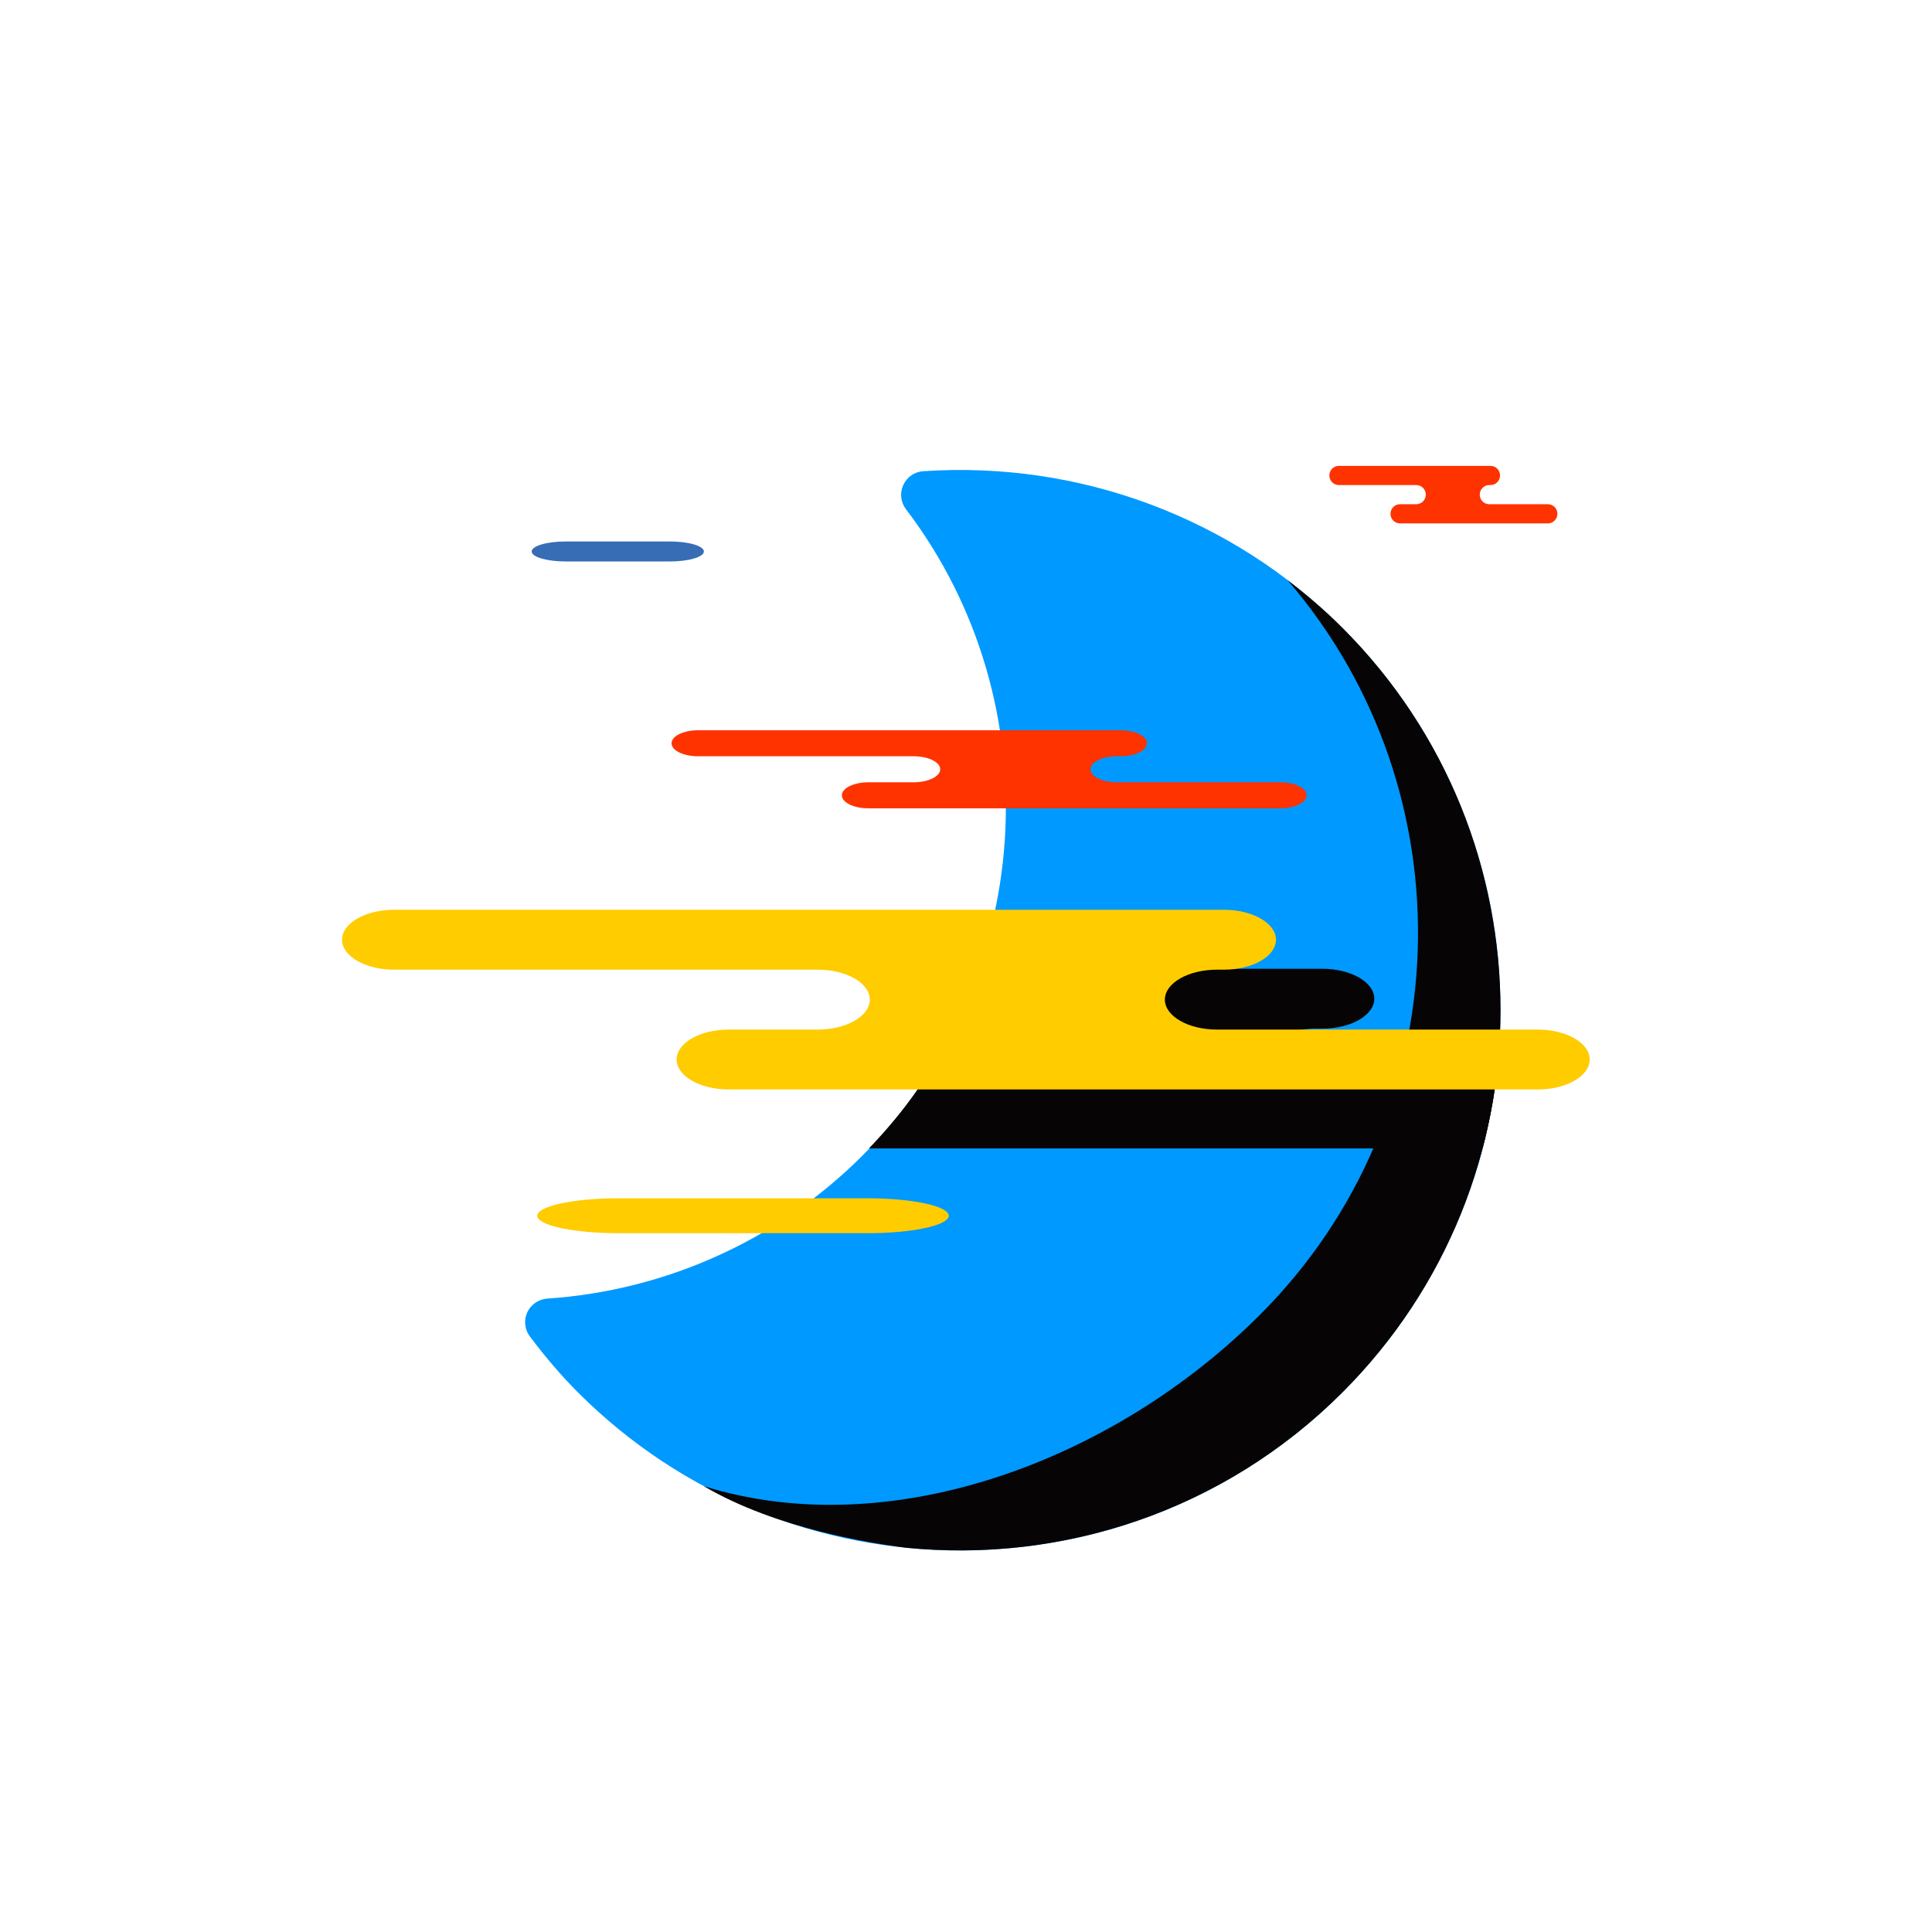
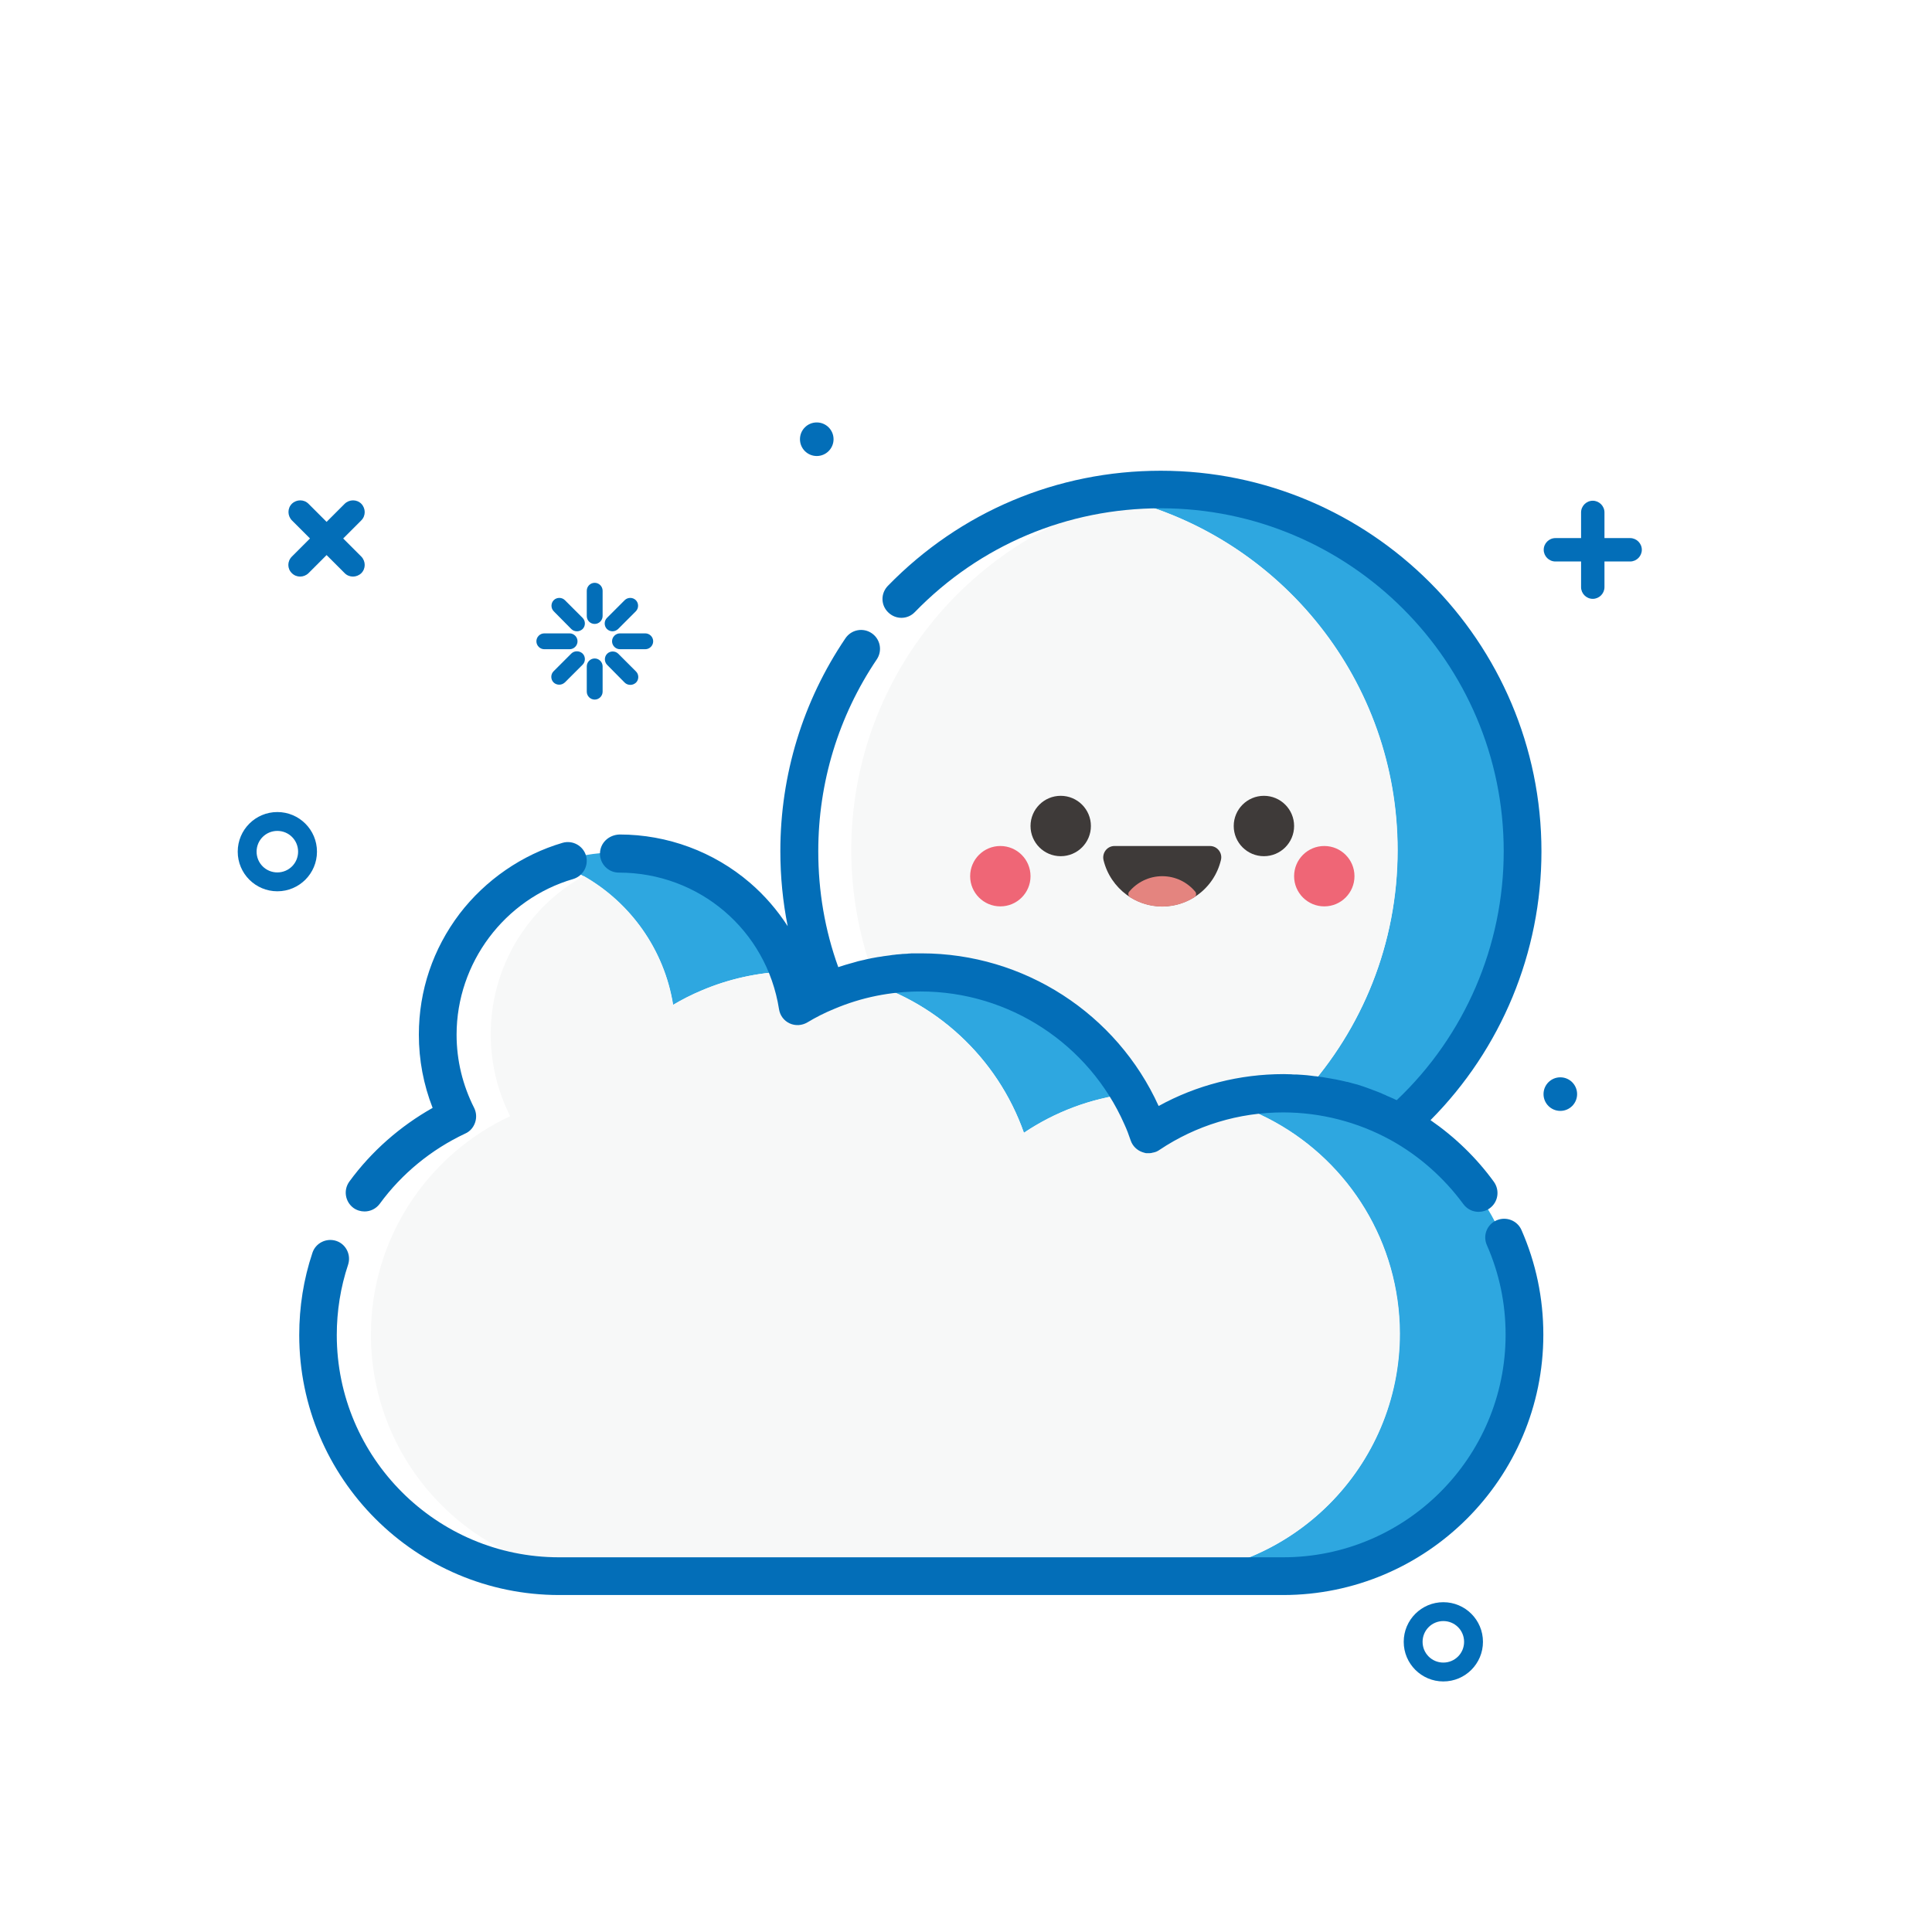
- <svg xmlns="http://www.w3.org/2000/svg" t="1685949500559" class="icon" viewBox="0 0 1024 1024" version="1.1" p-id="35745" width="16" height="16">
-   <path d="M711.512 332.786c111.723 111.716 111.723 293.496 0 405.208-111.701 111.716-293.491 111.716-405.202 0-8.438-8.443-16.758-18.109-25.443-29.604a12.566 12.566 0 0 1-1.421-12.781 12.646 12.646 0 0 1 10.569-7.318c63.169-4.278 122.474-31.159 166.969-75.665 91.875-91.875 101.863-239.233 23.195-342.743a12.489 12.489 0 0 1-1.433-12.776 12.442 12.442 0 0 1 10.57-7.351c82.823-5.605 163.837 24.661 222.196 83.03" fill="#0099FF" p-id="35746" />
-   <path d="M711.512 332.786c-9.106-9.122-18.836-17.468-28.976-25.18 96.696 112.443 91.854 282.678-14.701 389.235-77.884 77.889-196.257 121.565-294.762 90.863 38.371 22.693 90.045 30.427 106.804 32.59 82.737 8.354 168.4-19.066 231.635-82.3 111.722-111.712 111.722-293.492 0-405.208" fill="#060404" p-id="35747" />
-   <path d="M785.756 608.695c2.756-10.479 4.994-21.069 6.532-31.74H697.11c-15.24 0-27.598-7.109-27.598-15.882 0-8.762 12.356-15.87 27.598-15.87h3.682c15.24 0 27.607-7.108 27.607-15.87s-12.367-15.87-27.607-15.87H518.851c-4.197 12.2-9.504 24.045-15.521 35.599 5.919 2.906 9.763 7.187 9.763 12.013 0 8.52-11.699 15.419-26.337 15.807-7.749 11.177-16.555 21.77-26.198 31.815H662.82l122.936-0.002z" fill="#060404" p-id="35748" />
-   <path d="M459.803 653.621c23.775 0 43.063-4.146 43.063-9.246 0-5.112-19.288-9.256-43.063-9.256H327.814c-23.787 0-43.063 4.144-43.063 9.256 0 5.102 19.276 9.246 43.063 9.246h131.989z" fill="#FFCC00" p-id="35749" />
-   <path d="M355.056 297.591c9.946 0 18.018-2.368 18.018-5.301 0-2.927-8.071-5.3-18.018-5.3H299.82c-9.944 0-18.018 2.373-18.018 5.3 0 2.934 8.072 5.301 18.018 5.301h55.236z" fill="#366DB5" p-id="35750" />
-   <path d="M553.627 387.049h40.242c7.771 0 14.058 3.089 14.058 6.889 0 3.816-6.286 6.905-14.058 6.905h-1.873c-7.749 0-14.046 3.083-14.046 6.899 0 3.8 6.297 6.889 14.046 6.889h86.525c7.761 0 14.046 3.094 14.046 6.898 0 3.811-6.285 6.9-14.046 6.9H460.256c-7.75 0-14.046-3.089-14.046-6.9 0-3.805 6.296-6.898 14.046-6.898h24.022c7.749 0 14.058-3.089 14.058-6.889 0-3.816-6.309-6.899-14.058-6.899H369.994c-7.76 0-14.056-3.089-14.056-6.905 0-3.8 6.296-6.889 14.056-6.889h183.633zM775.563 246.923h14.455c2.776 0 5.037 2.282 5.037 5.086 0 2.809-2.261 5.08-5.037 5.08h-0.678c-2.788 0-5.038 2.271-5.038 5.08 0 2.81 2.25 5.08 5.038 5.08h31.072c2.787 0 5.036 2.271 5.036 5.08 0 2.81-2.249 5.081-5.036 5.081h-78.378c-2.788 0-5.049-2.271-5.049-5.081 0-2.809 2.261-5.08 5.049-5.08h8.621c2.788 0 5.048-2.271 5.048-5.08s-2.26-5.08-5.048-5.08h-41.04c-2.775 0-5.037-2.271-5.037-5.08 0-2.804 2.262-5.086 5.037-5.086H775.563z" fill="#FF3300" p-id="35751" />
-   <path d="M569.631 482.201h79.065c15.241 0 27.599 7.109 27.599 15.875 0 8.762-12.356 15.871-27.599 15.871h-3.681c-15.24 0-27.607 7.108-27.607 15.87 0 8.771 12.367 15.882 27.607 15.882h169.961c15.253 0 27.607 7.097 27.607 15.869 0 8.762-12.354 15.87-27.607 15.87h-428.75c-15.24 0-27.597-7.108-27.597-15.87 0-8.772 12.355-15.869 27.597-15.869h47.165c15.24 0 27.618-7.11 27.618-15.882 0-8.762-12.378-15.87-27.618-15.87H208.892c-15.241 0-27.597-7.109-27.597-15.871 0-8.767 12.355-15.875 27.597-15.875h360.739z" fill="#FFCC00" p-id="35752" />
+ <svg xmlns="http://www.w3.org/2000/svg" t="1685949693876" class="icon" viewBox="0 0 1024 1024" version="1.1" p-id="7584" width="16" height="16">
+   <path d="M486.9 514.8c-11.2 0-22.2 1.5-32.5 4.2 41.2 10.8 74.3 41.6 88.3 81.4 16.3-10.9 35.2-18.2 55.6-20.7-22-38.8-63.6-64.9-111.4-64.9zM326.9 451.8c-11.4 0-22.4 2-32.5 5.7 32.4 11.7 56.8 40.3 62.3 75.1 4.9-2.9 10-5.5 15.3-7.7 13.9-5.9 29.2-9.4 45.1-10-13.5-36.8-48.8-63.1-90.2-63.1zM740.6 594.6c-1.1-0.6-2.1-1.1-3.2-1.7 1.1 0.6 2.2 1.1 3.2 1.7 39.9-35.2 65.1-86.6 65.1-144 0-105.9-85.9-191.8-191.8-191.8-11.1 0-22 1-32.5 2.8 90.5 15.4 159.3 94.2 159.3 189.1 0 49.6-18.8 94.7-49.7 128.7-4-0.4-8.1-0.6-12.2-0.6-11.2 0-22.1 1.5-32.5 4.2 10.3 2.7 20.1 6.6 29.2 11.7 39.5 21.8 66.3 63.8 66.3 112.2 0 70.7-57.3 128-128 128h65c70.7 0 128-57.3 128-128 0.1-48.4-26.7-90.5-66.2-112.3z m-36.7-13.4c0.7 0.1 1.5 0.3 2.2 0.5-0.7-0.2-1.4-0.3-2.2-0.5z m-11.1-1.7c0.7 0.1 1.3 0.1 2 0.2-0.7 0-1.3-0.1-2-0.2z m3.8 0.5c0.6 0.1 1.2 0.2 1.9 0.3-0.7-0.1-1.3-0.2-1.9-0.3z m3.7 0.6c0.6 0.1 1.3 0.2 1.9 0.3-0.7-0.1-1.3-0.2-1.9-0.3z m36.1 11.8c-0.7-0.4-1.5-0.7-2.2-1.1 0.7 0.4 1.5 0.7 2.2 1.1z m-3.4-1.7c-0.7-0.3-1.4-0.7-2.1-1 0.6 0.4 1.3 0.7 2.1 1z m-3.4-1.5c-0.8-0.3-1.6-0.7-2.4-1 0.8 0.3 1.6 0.7 2.4 1z m-3.4-1.4c-1.1-0.4-2.2-0.9-3.3-1.3 1.1 0.5 2.2 0.9 3.3 1.3z m-4.5-1.7c-0.8-0.3-1.5-0.5-2.3-0.8 0.8 0.3 1.6 0.6 2.3 0.8z m-3.7-1.2c-0.7-0.2-1.3-0.4-2-0.6 0.7 0.1 1.3 0.4 2 0.6z m-3.6-1.1c-0.7-0.2-1.3-0.4-2-0.6 0.7 0.2 1.4 0.4 2 0.6z m-3.5-1c-0.8-0.2-1.7-0.4-2.5-0.6 0.8 0.2 1.6 0.4 2.5 0.6z" fill="#2EA7E0" p-id="7585" />
+   <path d="M675.6 594.6c-9.1-5-18.9-9-29.2-11.7 10.4-2.7 21.3-4.2 32.5-4.2 4.1 0 8.2 0.2 12.2 0.6 30.8-34 49.7-79.2 49.7-128.7 0-89.7-61.6-165-144.8-186-83.2 21-144.8 96.3-144.8 186 0 22.7 4 44.5 11.2 64.7-3.8-0.3-7.6-0.5-11.4-0.5-5 0-9.9 0.3-14.7 0.8 6.2 0.7 12.2 1.8 18.1 3.3 10.4-2.7 21.3-4.2 32.5-4.2 47.8 0 89.4 26.2 111.4 65-20.4 2.5-39.3 9.7-55.6 20.7-14-39.8-47.1-70.6-88.3-81.4-6 1.6-11.8 3.5-17.3 5.9-5.3 2.2-10.4 4.8-15.3 7.7-1-6.1-2.5-12.1-4.6-17.7-16 0.6-31.2 4.1-45.1 10-5.3 2.2-10.4 4.8-15.3 7.7-4.7-29.3-22.6-54.2-47.4-68.3-29.4 16.4-49.3 47.8-49.3 83.9 0 15.6 3.7 30.3 10.3 43.4-43.6 20.3-73.8 64.6-73.8 115.8 0 67.1 51.8 122.2 117.6 127.3H614c70.7 0 128-57.3 128-128-0.2-48.2-26.9-90.3-66.4-112.1z" fill="#F7F8F8" p-id="7586" />
+   <path d="M562.2 437.8m-16 0a16 16 0 1 0 32 0 16 16 0 1 0-32 0Z" fill="#3E3A39" p-id="7587" />
+   <path d="M530.2 464.4m-16 0a16 16 0 1 0 32 0 16 16 0 1 0-32 0Z" fill="#EF6676" p-id="7588" />
+   <path d="M701.9 464.4m-16 0a16 16 0 1 0 32 0 16 16 0 1 0-32 0Z" fill="#EF6676" p-id="7589" />
+   <path d="M669.9 437.8m-16 0a16 16 0 1 0 32 0 16 16 0 1 0-32 0Z" fill="#3E3A39" p-id="7590" />
+   <path d="M641.3 448.4h-50.6c-3.9 0-6.7 3.7-5.8 7.5 1.8 7.5 6.3 14 12.3 18.4 5.3 3.8 11.8 6.1 18.8 6.1s13.5-2.3 18.8-6.1c6.1-4.4 10.5-10.9 12.3-18.4 1-3.8-1.9-7.5-5.8-7.5z" fill="#3E3A39" p-id="7591" />
+   <path d="M616 464.4c-7 0-13.3 3.2-17.5 8.2-0.8 0.9-0.5 2.3 0.5 3 4.9 3.1 10.7 4.9 17 4.9s12.1-1.8 17-4.9c1-0.6 1.3-2 0.5-3-4.2-5-10.4-8.2-17.5-8.2z" fill="#E4847F" p-id="7592" />
+   <path d="M864 285.2h-13.6v-13.6c0-3.4-2.8-6.2-6.2-6.2s-6.2 2.8-6.2 6.2v13.6h-13.6c-3.4 0-6.2 2.8-6.2 6.2s2.8 6.2 6.2 6.2H838v13.6c0 3.4 2.8 6.2 6.2 6.2s6.2-2.8 6.2-6.2v-13.6H864c3.4 0 6.2-2.8 6.2-6.2s-2.8-6.2-6.2-6.2zM154.7 303.8c2.4 2.4 6.3 2.4 8.8 0l9.6-9.6 9.6 9.6c2.4 2.4 6.3 2.4 8.8 0 2.4-2.4 2.4-6.3 0-8.8l-9.6-9.6 9.6-9.6c2.4-2.4 2.4-6.3 0-8.8-2.4-2.4-6.3-2.4-8.8 0l-9.6 9.6-9.6-9.6c-2.4-2.4-6.3-2.4-8.8 0-2.4 2.4-2.4 6.3 0 8.8l9.6 9.6-9.6 9.6c-2.5 2.5-2.5 6.4 0 8.8zM765 849.2c-11.6 0-21 9.4-21 21s9.4 21 21 21 21-9.4 21-21-9.4-21-21-21z m0 32c-6.1 0-11-4.9-11-11s4.9-11 11-11 11 4.9 11 11-4.9 11-11 11zM168 451.4c0-11.6-9.4-21-21-21s-21 9.4-21 21 9.4 21 21 21 21-9.4 21-21z m-21 11c-6.1 0-11-4.9-11-11s4.9-11 11-11 11 4.9 11 11-4.9 11-11 11zM315.2 330.7c2.3 0 4.2-1.9 4.2-4.2v-13.4c0-2.3-1.9-4.2-4.2-4.2s-4.2 1.9-4.2 4.2v13.4c0 2.4 1.9 4.2 4.2 4.2zM315.2 370.8c2.3 0 4.2-1.9 4.2-4.2v-13.4c0-2.3-1.9-4.2-4.2-4.2s-4.2 1.9-4.2 4.2v13.4c0 2.3 1.9 4.2 4.2 4.2zM331.1 361.8c0.8 0.8 1.9 1.2 3 1.2s2.1-0.4 3-1.2c1.6-1.6 1.6-4.3 0-5.9l-9.4-9.4c-1.6-1.6-4.3-1.6-5.9 0-1.6 1.6-1.6 4.3 0 5.9l9.3 9.4zM302.8 333.4c0.8 0.8 1.9 1.2 3 1.2s2.1-0.4 3-1.2c1.6-1.6 1.6-4.3 0-5.9l-9.4-9.4c-1.6-1.6-4.3-1.6-5.9 0-1.6 1.6-1.6 4.3 0 5.9l9.3 9.4zM302.8 346.4l-9.4 9.4c-1.6 1.6-1.6 4.3 0 5.9 0.8 0.8 1.9 1.2 3 1.2s2.1-0.4 3-1.2l9.4-9.4c1.6-1.6 1.6-4.3 0-5.9-1.7-1.6-4.4-1.6-6 0zM324.6 334.6c1.1 0 2.1-0.4 3-1.2l9.4-9.4c1.6-1.6 1.6-4.3 0-5.9-1.6-1.6-4.3-1.6-5.9 0l-9.4 9.4c-1.6 1.6-1.6 4.3 0 5.9 0.8 0.8 1.9 1.2 2.9 1.2zM324.4 339.9c0 2.3 1.9 4.2 4.2 4.2H342c2.3 0 4.2-1.9 4.2-4.2 0-2.3-1.9-4.2-4.2-4.2h-13.4c-2.3 0-4.2 1.9-4.2 4.2zM288.5 344.1h13.4c2.3 0 4.2-1.9 4.2-4.2 0-2.3-1.9-4.2-4.2-4.2h-13.4c-2.3 0-4.2 1.9-4.2 4.2 0 2.3 1.9 4.2 4.2 4.2z" fill="#036EB8" p-id="7593" />
+   <path d="M432.9 232.8m-8.9 0a8.9 8.9 0 1 0 17.8 0 8.9 8.9 0 1 0-17.8 0Z" fill="#036EB8" p-id="7594" />
+   <path d="M827 579.9m-8.9 0a8.9 8.9 0 1 0 17.8 0 8.9 8.9 0 1 0-17.8 0Z" fill="#036EB8" p-id="7595" />
+   <path d="M185.2 626.2c-3.3 4.5-2.3 10.7 2.1 14 1.8 1.3 3.9 1.9 5.9 1.9 3.1 0 6.1-1.4 8.1-4.1 11.7-16 27.4-28.8 45.3-37.2 2.5-1.1 4.3-3.2 5.2-5.8s0.7-5.4-0.5-7.8c-6.1-12.1-9.3-25.2-9.3-38.8 0-38 25.4-71.9 61.8-82.5 5.3-1.6 8.3-7.1 6.8-12.4-1.6-5.3-7.1-8.3-12.4-6.8-21.5 6.3-40.9 19.7-54.6 37.6-14.1 18.6-21.6 40.7-21.6 64.1 0 13.5 2.5 26.5 7.3 38.8-17.2 9.7-32.4 23-44.1 39zM318 452.5c0 5.5 4.5 10 10 10 42.5 0 78.3 30.4 84.9 72.4 0.5 3.3 2.6 6.1 5.6 7.5 3 1.4 6.5 1.2 9.4-0.5 4.5-2.7 9.2-5.1 14.1-7.1 14.6-6.2 30-9.3 46-9.3 46.9 0 89.2 27.9 107.9 70.3 1.3 2.8 2.4 5.7 3.4 8.7 1 2.9 3.3 5.2 6.3 6.2 0.3 0.1 0.7 0.2 1 0.3 0.1 0 0.2 0 0.3 0.1 0.3 0.1 0.6 0.1 0.9 0.1H609c0.4 0 0.9 0 1.3-0.1 0.1 0 0.2 0 0.3-0.1 0.3-0.1 0.7-0.1 1-0.2 0.1 0 0.3-0.1 0.4-0.1l0.9-0.3c0.1-0.1 0.3-0.1 0.4-0.2 0.4-0.2 0.8-0.4 1.2-0.7 19.4-13 42.1-19.9 65.6-19.9 19.9 0 39.6 5.1 56.9 14.6 15.1 8.3 28.4 20.1 38.6 34 2 2.7 5 4.1 8.1 4.1 2 0 4.1-0.6 5.9-1.9 4.5-3.3 5.4-9.5 2.2-14-9.2-12.7-20.7-23.8-33.6-32.7C795.7 556 817 504.8 817 451.3c0-111.3-90.5-201.8-201.8-201.8-54.9 0-106.3 21.7-144.6 61-3.9 4-3.8 10.3 0.2 14.1 4 3.9 10.3 3.8 14.1-0.2 34.5-35.5 80.8-55 130.3-55C715.5 269.4 797 351 797 451.2c0 50-20.6 97.7-56.7 131.9-0.2-0.1-0.5-0.2-0.7-0.3-0.5-0.2-1-0.5-1.5-0.7-0.8-0.3-1.5-0.7-2.3-1-0.5-0.2-1-0.4-1.5-0.7-0.8-0.3-1.5-0.6-2.3-1l-1.5-0.6-2.4-0.9-1.5-0.6c-0.8-0.3-1.7-0.6-2.5-0.9-0.5-0.2-0.9-0.3-1.4-0.5-1-0.3-2.1-0.7-3.1-1-0.3-0.1-0.5-0.2-0.8-0.2-1.3-0.4-2.7-0.7-4-1.1-0.3-0.1-0.7-0.2-1-0.2-1-0.2-2-0.5-3-0.7l-1.5-0.3c-0.9-0.2-1.7-0.4-2.6-0.5-0.5-0.1-1.1-0.2-1.6-0.3-0.8-0.1-1.6-0.3-2.4-0.4-0.6-0.1-1.1-0.2-1.7-0.3l-2.4-0.3c-0.6-0.1-1.1-0.2-1.7-0.2l-2.4-0.3c-0.6-0.1-1.1-0.1-1.7-0.2-0.8-0.1-1.7-0.1-2.5-0.2-0.5 0-1.1-0.1-1.6-0.1-0.9-0.1-1.8-0.1-2.8-0.1-0.5 0-0.9 0-1.4-0.1-1.4 0-2.8-0.1-4.1-0.1-23.4 0-46.1 5.8-66.3 16.9-22.2-48.9-71.3-80.9-125.7-80.9h-4.2c-0.7 0-1.5 0-2.2 0.1-0.4 0-0.8 0-1.1 0.1-0.7 0-1.4 0.1-2.1 0.1-0.4 0-0.7 0-1.1 0.1-0.8 0.1-1.7 0.1-2.5 0.2-0.2 0-0.4 0-0.7 0.1-1.1 0.1-2.1 0.2-3.1 0.4-0.3 0-0.6 0.1-0.8 0.1-0.8 0.1-1.5 0.2-2.3 0.3-0.4 0.1-0.7 0.1-1.1 0.2l-2.1 0.3c-0.4 0.1-0.7 0.1-1.1 0.2-0.7 0.1-1.5 0.3-2.2 0.4-0.3 0.1-0.6 0.1-0.9 0.2-1 0.2-2.1 0.4-3.1 0.7-0.2 0-0.3 0.1-0.5 0.1-0.9 0.2-1.7 0.4-2.6 0.6-0.3 0.1-0.7 0.2-1 0.3l-2.1 0.6c-0.4 0.1-0.7 0.2-1.1 0.3l-2.1 0.6c-0.3 0.1-0.6 0.2-1 0.3-0.9 0.3-1.9 0.6-2.8 0.9-0.1 0-0.2 0.1-0.2 0.1h-0.1c-7.1-19.6-10.6-40.3-10.6-61.4 0-36.4 10.7-71.6 31-101.7a9.99 9.99 0 0 0-2.7-13.9 9.99 9.99 0 0 0-13.9 2.7c-22.6 33.4-34.5 72.4-34.5 112.8 0 13.5 1.3 26.8 3.9 39.8-5.5-8.5-12.2-16.3-20-23-19.2-16.5-43.8-25.6-69.1-25.6-5.9 0.2-10.4 4.6-10.4 10.2zM793.2 646.8c-5.1 2.2-7.4 8.1-5.1 13.2 6.6 15 9.9 30.9 9.9 47.4 0 65.1-52.9 118-118 118H296.3c-64.9 0-117.8-52.8-117.8-117.8 0-12.7 2-25.3 6-37.3 1.7-5.2-1.1-10.9-6.3-12.6-5.2-1.7-10.9 1.1-12.6 6.3-4.7 14-7 28.7-7 43.6 0 76 61.8 137.8 137.8 137.8H680c76.1 0 138-61.9 138-138 0-19.3-3.9-38-11.6-55.5-2.2-5-8.1-7.3-13.2-5.1z" fill="#036EB8" p-id="7596" />
</svg>
